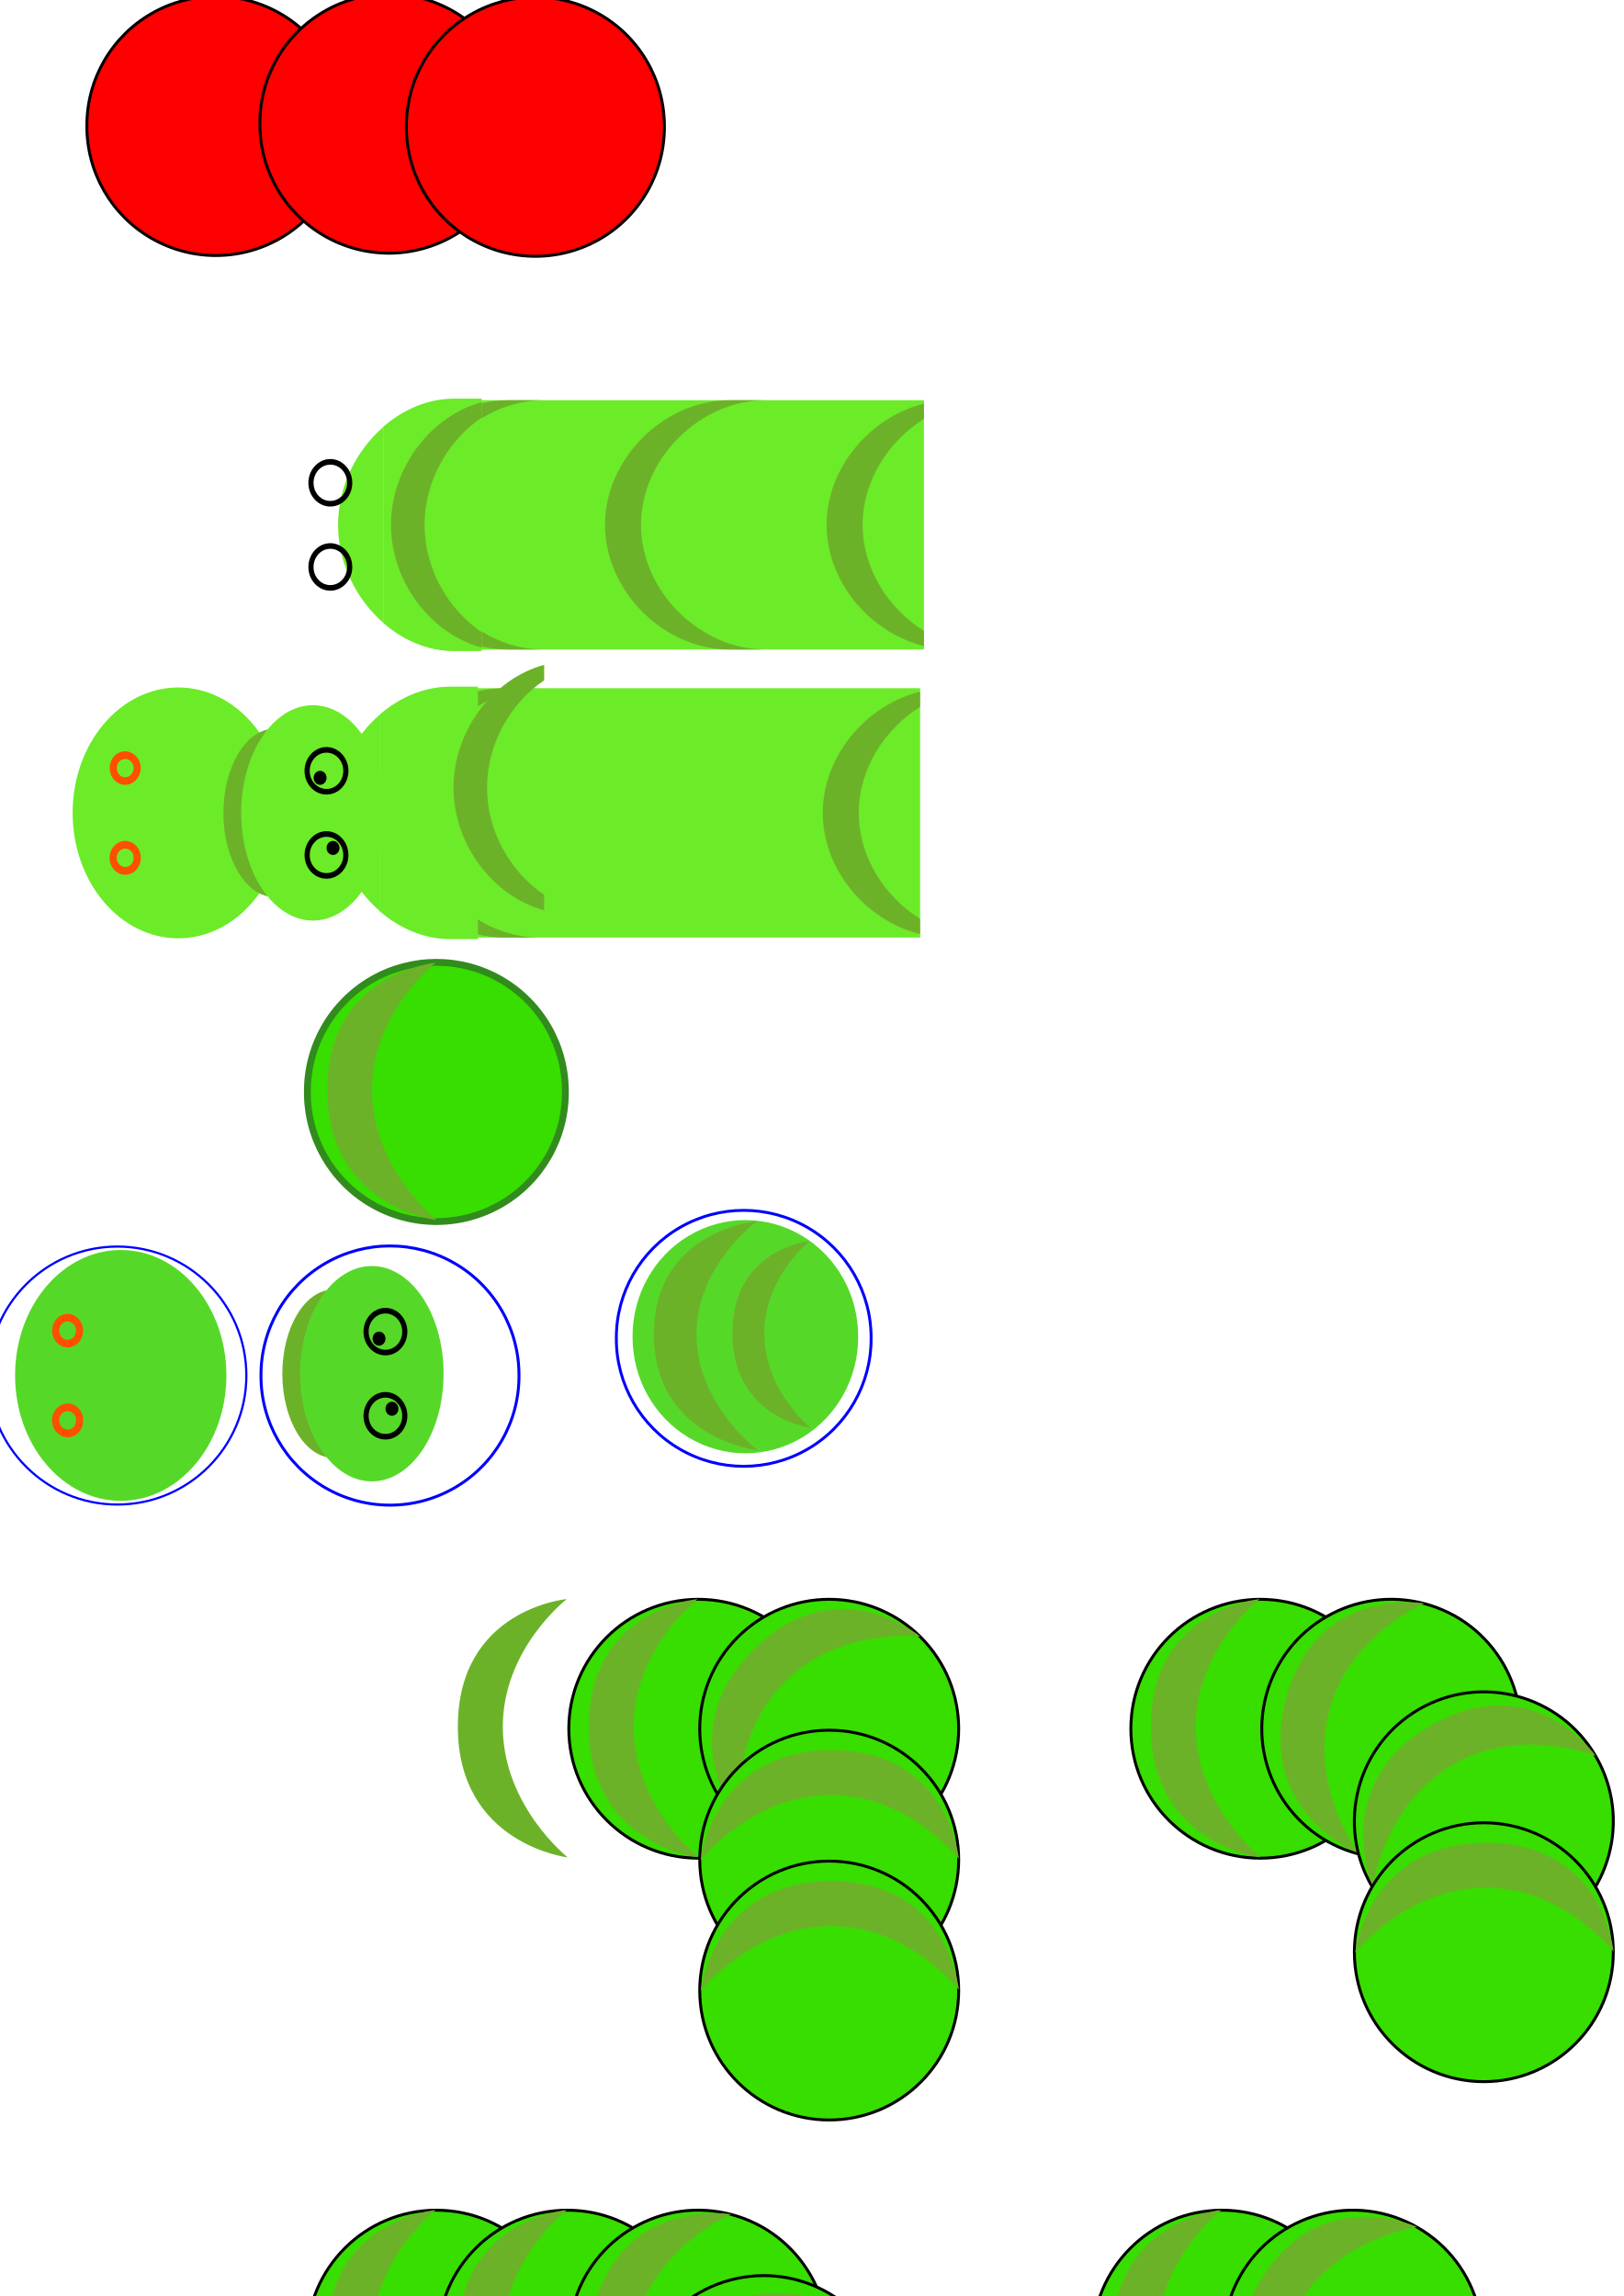
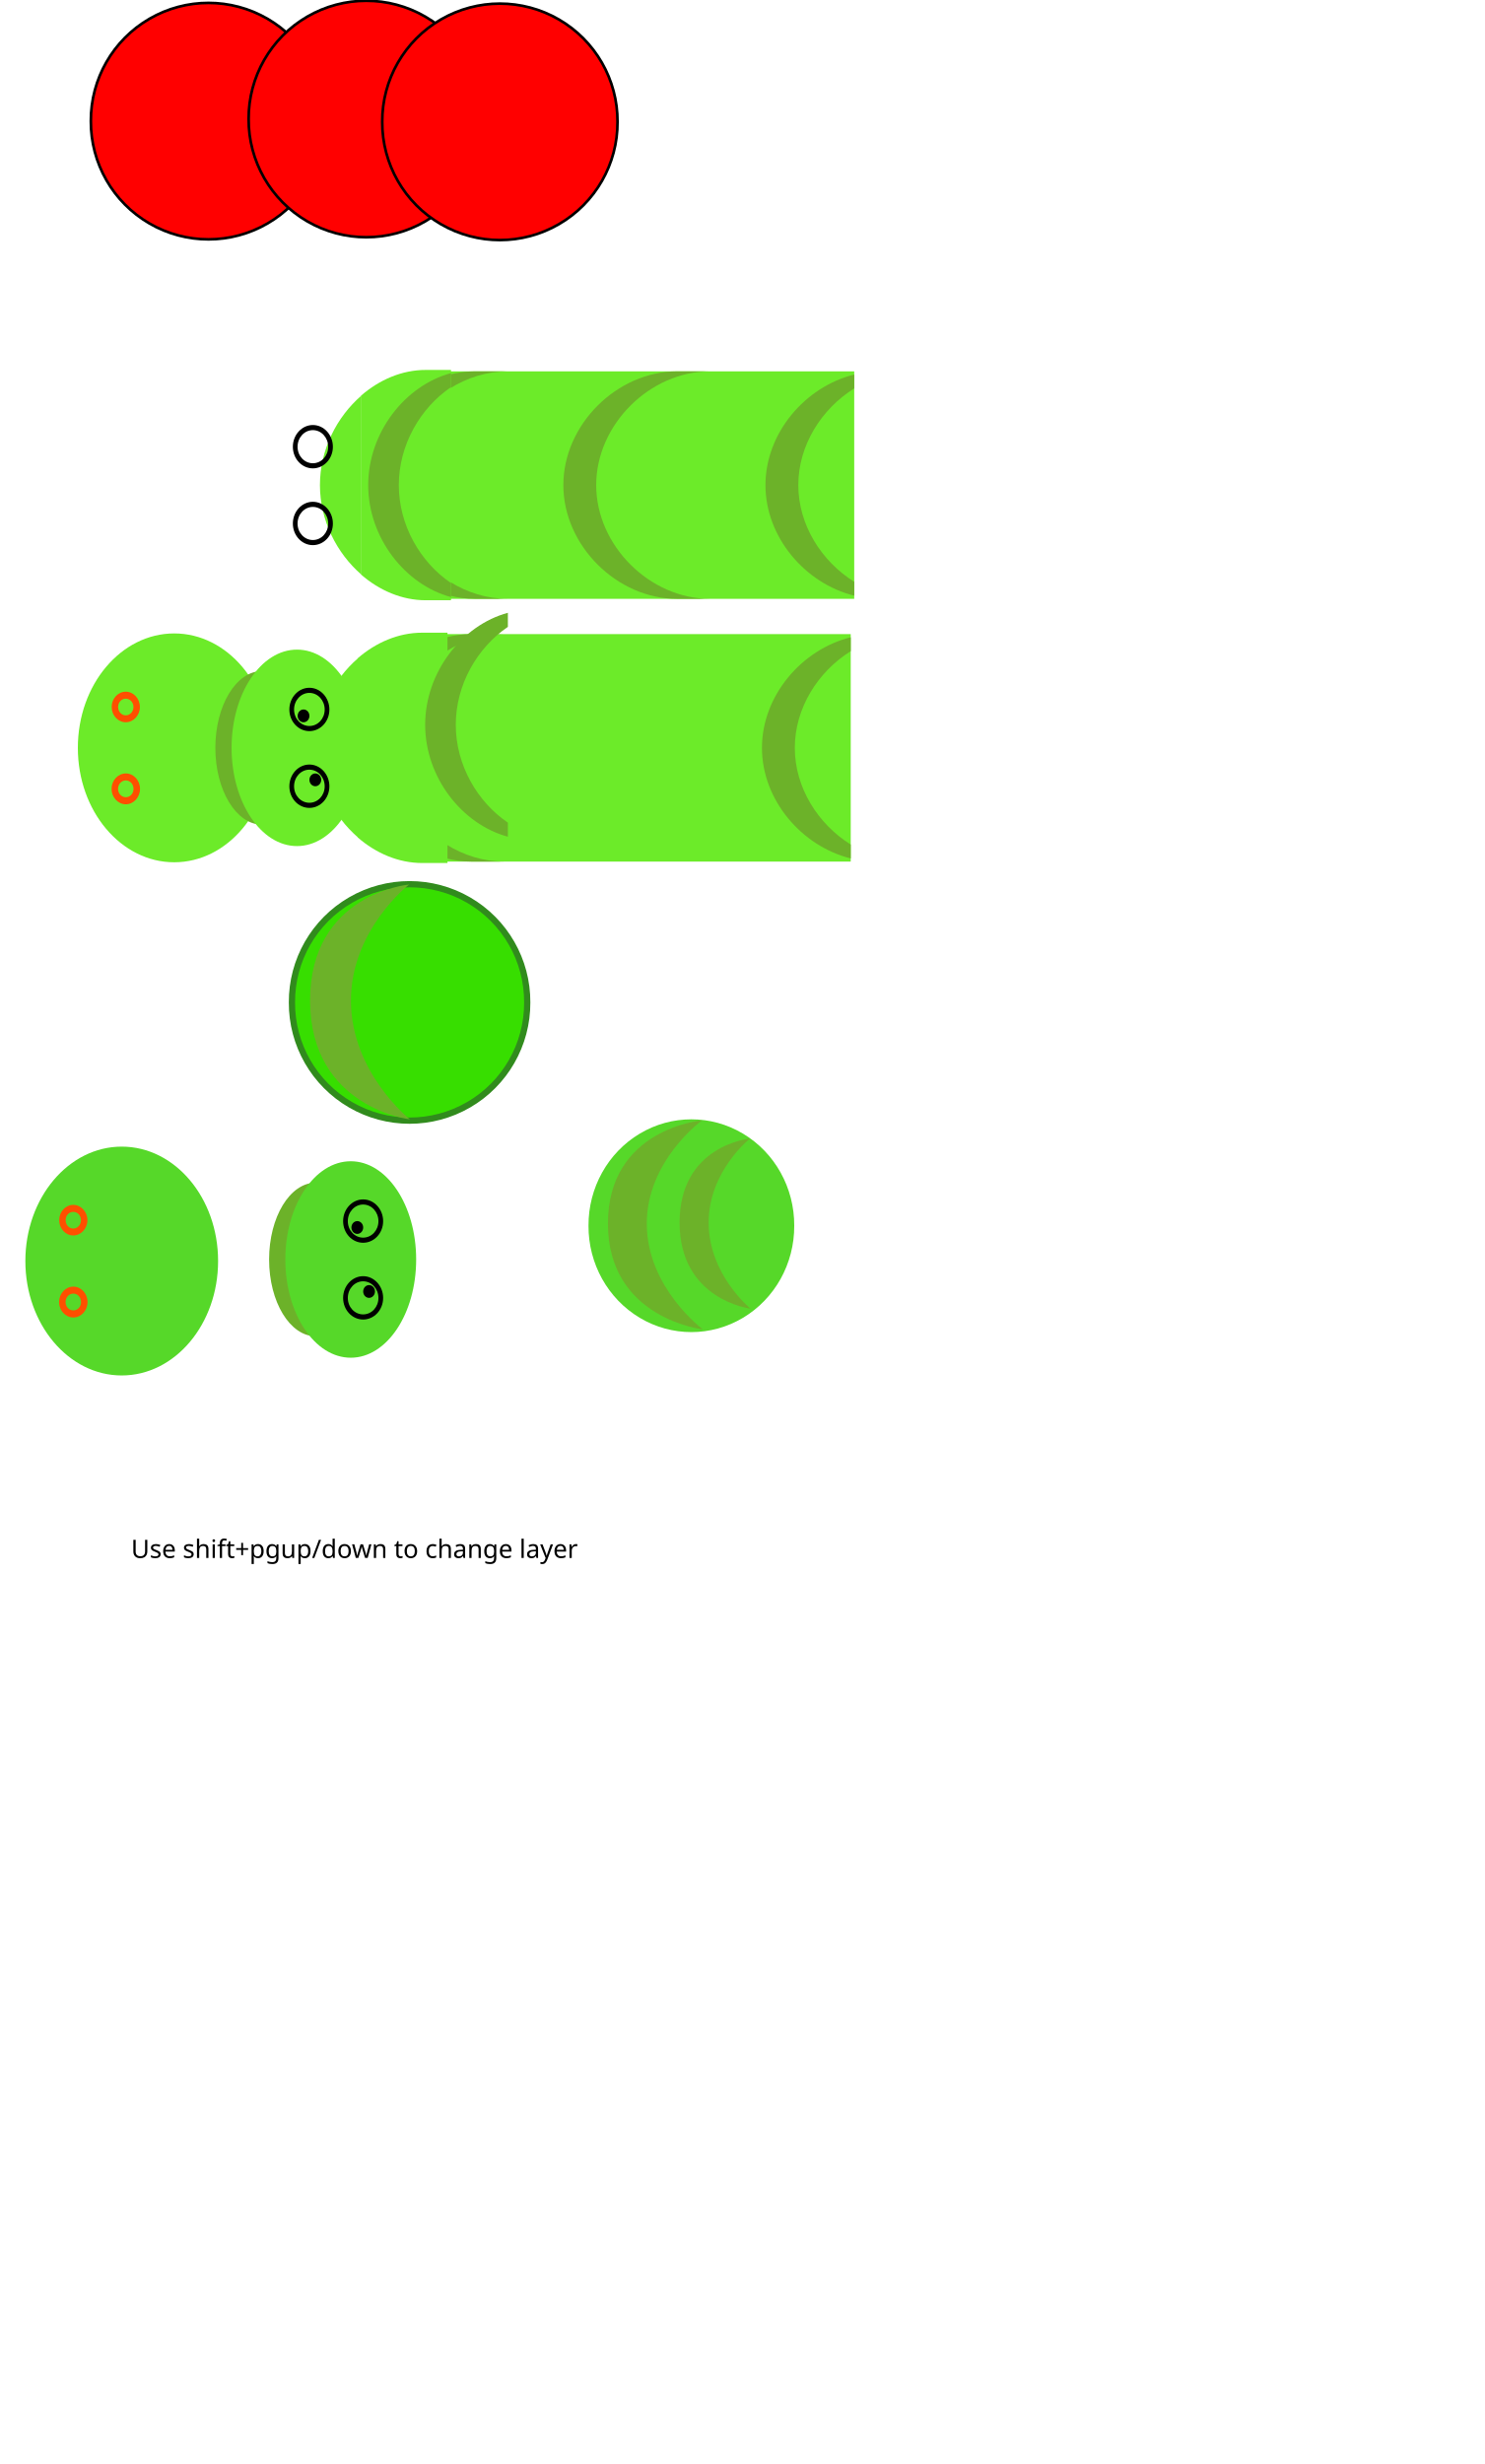
- <svg xmlns="http://www.w3.org/2000/svg" version="1.1" id="svg2" height="1052.362" width="744.094">
+ <svg xmlns="http://www.w3.org/2000/svg" version="1.1" id="svg2" height="1237.926" width="745.848">
  <defs id="defs4" />
-   <g id="layer1">
-     <path style="fill:none;stroke:#0000ff;stroke-width:1;stroke-linecap:butt;stroke-linejoin:miter;stroke-miterlimit:4;stroke-opacity:1;stroke-dasharray:none" id="body" d="m 154.286,122.362 a 44.286,44.286 0 1 1 -88.571,0 44.286,44.286 0 1 1 88.571,0 z" transform="matrix(1.318182,0,0,1.318182,195.8281,452.1236)" />
-     <g id="body-5-2-5" transform="matrix(1.003584,0,0,1.003583,-98.72298,435.6955)">
-       <path transform="matrix(1.334928,0,0,1.334928,150.8142,471.0487)" d="m 154.286,122.362 c 0,24.458 -19.827,44.286 -44.286,44.286 -24.458,0 -44.286,-19.827 -44.286,-44.286 0,-24.458 19.827,-44.286 44.286,-44.286 24.458,0 44.286,19.827 44.286,44.286 z" id="path2985-9-8-2-1-4-3-84-7-8-7" style="fill:#37de00;fill-opacity:1;stroke:#000000;stroke-width:1;stroke-linecap:butt;stroke-linejoin:miter;stroke-miterlimit:4;stroke-opacity:1;stroke-dasharray:none" />
-       <path id="path2824-5-4-5-17-4-7-9-2-7-5-7" d="m 297.83,693.151 c 0,0 -50.175,-5.92 -50.175,-59.715 0,-53.796 49.737,-58.267 49.737,-58.267 0,0 -29.476,22.865 -29.2,58.772 0.276,35.908 29.638,59.21 29.638,59.21 z" style="color:#000000;fill:#6cb229;fill-opacity:1;fill-rule:evenodd;stroke:none;stroke-width:3.75;marker:none;visibility:visible;display:inline;overflow:visible;enable-background:accumulate" />
-     </g>
+   <g id="layer1" transform="translate(5.838332,3.137813)" style="display:inline">
    <path style="color:#000000;fill:#6ceb29;fill-opacity:1;fill-rule:evenodd;stroke:none;stroke-width:3.75;marker:none;visibility:visible;display:inline;overflow:visible;enable-background:accumulate" d="m 220.238,183.434 0,114.286 203.175,0 0,-114.286 -203.175,0 z" id="path2824-5-4-3" />
    <path style="color:#000000;fill:#6cb229;fill-opacity:1;fill-rule:evenodd;stroke:none;stroke-width:3.75;marker:none;visibility:visible;display:inline;overflow:visible;enable-background:accumulate" d="m 423.413,185.021 c -24.667,6.107 -44.603,29.421 -44.603,55.556 0,26.135 19.936,49.448 44.603,55.556 l 0,-6.984 c -16.464,-10.273 -28.095,-28.618 -28.095,-48.571 0,-19.954 11.631,-38.299 28.095,-48.571 l 0,-6.984 z" id="path2824-5-4-5-2-1-2" />
    <path style="color:#000000;fill:#6cb229;fill-opacity:1;fill-rule:evenodd;stroke:none;stroke-width:3.75;marker:none;visibility:visible;display:inline;overflow:visible;enable-background:accumulate" d="m 334.393,297.719 c -30.108,0 -57.143,-26.68 -57.143,-57.143 0,-30.463 27.034,-57.143 57.143,-57.143 l 16.508,0 c -30.108,0 -57.143,26.68 -57.143,57.143 0,30.463 27.034,57.143 57.143,57.143 l -16.508,0 z" id="path2824-5-4-5-17-4-7" />
    <path style="color:#000000;fill:#6cb229;fill-opacity:1;fill-rule:evenodd;stroke:none;stroke-width:3.75;marker:none;visibility:visible;display:inline;overflow:visible;enable-background:accumulate" d="m 232.778,183.434 c -4.277,0 -8.455,0.576 -12.54,1.587 l 0,6.984 c 8.671,-5.41 18.661,-8.571 29.048,-8.571 l -16.508,0 z m -12.54,105.714 0,6.984 c 4.085,1.011 8.262,1.587 12.54,1.587 l 16.508,0 c -10.387,0 -20.376,-3.161 -29.048,-8.571 z" id="path2824-5-4-5-1-2-3" />
    <path style="color:#000000;fill:#6ceb29;fill-opacity:1;fill-rule:evenodd;stroke:none;stroke-width:3.75;marker:none;visibility:visible;display:inline;overflow:visible;enable-background:accumulate" d="m 175.787,195.576 c -12.45,10.794 -20.854,27.233 -20.854,45 0,17.767 8.404,34.206 20.854,45 l 0,-90 z" id="path2824-5-4-8-6" />
    <path style="font-size:medium;font-style:normal;font-variant:normal;font-weight:normal;font-stretch:normal;text-indent:0;text-align:start;text-decoration:none;line-height:normal;letter-spacing:normal;word-spacing:normal;text-transform:none;direction:ltr;block-progression:tb;writing-mode:lr-tb;text-anchor:start;color:#000000;fill:#000000;fill-opacity:1;fill-rule:nonzero;stroke:none;stroke-width:1;marker:none;visibility:visible;display:inline;overflow:visible;enable-background:accumulate;font-family:Andale Mono;-inkscape-font-specification:Andale Mono" d="m 151.383,210.395 c -5.534,0 -10.057,4.916 -10.057,10.929 0,6.013 4.524,10.848 10.057,10.848 5.534,0 10.057,-4.835 10.057,-10.848 0,-6.013 -4.524,-10.929 -10.057,-10.929 z m 0,2.571 c 4.255,0 7.691,3.734 7.691,8.357 0,4.623 -3.436,8.277 -7.691,8.277 -4.255,0 -7.691,-3.654 -7.691,-8.277 0,-4.623 3.436,-8.357 7.691,-8.357 z" id="path3689-7-1-22-0" />
    <path style="font-size:medium;font-style:normal;font-variant:normal;font-weight:normal;font-stretch:normal;text-indent:0;text-align:start;text-decoration:none;line-height:normal;letter-spacing:normal;word-spacing:normal;text-transform:none;direction:ltr;block-progression:tb;writing-mode:lr-tb;text-anchor:start;color:#000000;fill:#000000;fill-opacity:1;fill-rule:nonzero;stroke:none;stroke-width:1;marker:none;visibility:visible;display:inline;overflow:visible;enable-background:accumulate;font-family:Andale Mono;-inkscape-font-specification:Andale Mono" d="m 151.383,248.967 c -5.534,0 -10.057,4.916 -10.057,10.929 0,6.013 4.524,10.848 10.057,10.848 5.534,0 10.057,-4.835 10.057,-10.848 0,-6.013 -4.524,-10.929 -10.057,-10.929 z m 0,2.571 c 4.255,0 7.691,3.734 7.691,8.357 0,4.623 -3.436,8.277 -7.691,8.277 -4.255,0 -7.691,-3.654 -7.691,-8.277 0,-4.623 3.436,-8.357 7.691,-8.357 z" id="path3689-7-1-5-3-9" />
    <path style="color:#000000;fill:#6ceb29;fill-opacity:1;fill-rule:evenodd;stroke:none;stroke-width:3.75;marker:none;visibility:visible;display:inline;overflow:visible;enable-background:accumulate" d="m 208.056,182.719 c -11.894,0 -23.228,4.913 -32.391,12.857 l 0,90 c 9.163,7.944 20.497,12.857 32.391,12.857 l 12.72,0 0,-115.714 -12.72,0 z" id="path2824-5-4-2-0" />
    <path style="color:#000000;fill:#6cb229;fill-opacity:1;fill-rule:evenodd;stroke:none;stroke-width:3.75;marker:none;visibility:visible;display:inline;overflow:visible;enable-background:accumulate" d="m 220.749,184.326 c -22.984,6.184 -41.561,29.788 -41.561,56.25 0,26.462 18.576,50.066 41.561,56.25 l 0,-7.071 c -15.341,-10.401 -26.179,-28.976 -26.179,-49.179 0,-20.203 10.837,-38.777 26.179,-49.179 l 0,-7.071 z" id="path2824-5-4-5-1-2-21-5" />
    <path style="fill:#ff0000;stroke:#000000;stroke-width:1px;stroke-linecap:butt;stroke-linejoin:miter;stroke-opacity:1" id="path2985-9-6" d="m 154.286,122.362 a 44.286,44.286 0 1 1 -88.571,0 44.286,44.286 0 1 1 88.571,0 z" transform="matrix(1.334928,0,0,1.334928,-47.91353,-105.6254)" />
    <path style="fill:#ff0000;stroke:#000000;stroke-width:1px;stroke-linecap:butt;stroke-linejoin:miter;stroke-opacity:1" id="path2985-9-8-1" d="m 154.286,122.362 a 44.286,44.286 0 1 1 -88.571,0 44.286,44.286 0 1 1 88.571,0 z" transform="matrix(1.334928,0,0,1.334928,31.37219,-106.6968)" />
    <path style="fill:#ff0000;stroke:#000000;stroke-width:1px;stroke-linecap:butt;stroke-linejoin:miter;stroke-opacity:1" id="path2985-9-8-0-8" d="m 154.286,122.362 a 44.286,44.286 0 1 1 -88.571,0 44.286,44.286 0 1 1 88.571,0 z" transform="matrix(1.334928,0,0,1.334928,98.51505,-105.2683)" />
    <path style="color:#000000;fill:#6ceb29;fill-opacity:1;fill-rule:evenodd;stroke:none;stroke-width:3.75;marker:none;visibility:visible;display:inline;overflow:visible;enable-background:accumulate" d="m 218.48,315.443 0,114.286 203.175,0 0,-114.286 -203.175,0 z" id="path2824-5-4-3-0" />
    <path style="color:#000000;fill:#6cb229;fill-opacity:1;fill-rule:evenodd;stroke:none;stroke-width:3.75;marker:none;visibility:visible;display:inline;overflow:visible;enable-background:accumulate" d="m 421.654,317.031 c -24.667,6.107 -44.603,29.421 -44.603,55.556 0,26.135 19.936,49.448 44.603,55.556 l 0,-6.984 c -16.464,-10.273 -28.095,-28.618 -28.095,-48.571 0,-19.954 11.631,-38.299 28.095,-48.571 l 0,-6.984 z" id="path2824-5-4-5-2-1-2-6" />
    <path style="color:#000000;fill:#6cb229;fill-opacity:1;fill-rule:evenodd;stroke:none;stroke-width:3.75;marker:none;visibility:visible;display:inline;overflow:visible;enable-background:accumulate" d="m 231.02,315.443 c -4.277,0 -8.455,0.576 -12.54,1.587 l 0,6.984 c 8.671,-5.41 18.661,-8.571 29.048,-8.571 l -16.508,0 z m -12.54,105.714 0,6.984 c 4.085,1.011 8.262,1.587 12.54,1.587 l 16.508,0 c -10.387,0 -20.376,-3.161 -29.048,-8.571 z" id="path2824-5-4-5-1-2-3-6" />
    <path id="path2824-3-7-4" d="m 130.128,372.586 c 0,31.748 -21.679,57.484 -48.422,57.484 -26.743,0 -48.422,-25.737 -48.422,-57.484 0,-31.748 21.679,-57.484 48.422,-57.484 26.743,0 48.422,25.736 48.422,57.484 z" style="color:#000000;fill:#6ceb29;fill-opacity:1;fill-rule:evenodd;stroke:none;stroke-width:3.75;marker:none;visibility:visible;display:inline;overflow:visible;enable-background:accumulate" />
    <path style="color:#000000;fill:#6ceb29;fill-opacity:1;fill-rule:evenodd;stroke:none;stroke-width:3.75;marker:none;visibility:visible;display:inline;overflow:visible;enable-background:accumulate" d="m 174.029,327.586 c -12.45,10.794 -20.854,27.233 -20.854,45 0,17.767 8.404,34.206 20.854,45 l 0,-90 z" id="path2824-5-4-8-6-1" />
    <path style="font-size:medium;font-style:normal;font-variant:normal;font-weight:normal;font-stretch:normal;text-indent:0;text-align:start;text-decoration:none;line-height:normal;letter-spacing:normal;word-spacing:normal;text-transform:none;direction:ltr;block-progression:tb;writing-mode:lr-tb;text-anchor:start;color:#000000;fill:#ff4f00;fill-opacity:1;stroke:none;stroke-width:2.2;marker:none;visibility:visible;display:inline;overflow:visible;enable-background:accumulate;font-family:Andale Mono;-inkscape-font-specification:Andale Mono" d="m 57.348,359.729 c 3.886,0 7.115,-3.459 7.115,-7.681 0,-4.222 -3.229,-7.681 -7.115,-7.681 -3.886,0 -7.069,3.459 -7.069,7.681 0,4.222 3.183,7.681 7.069,7.681 z m 0,-3.469 c -2.151,0 -3.831,-1.875 -3.831,-4.212 0,-2.337 1.68,-4.163 3.831,-4.163 2.151,0 3.877,1.826 3.877,4.163 0,2.337 -1.726,4.212 -3.877,4.212 z" id="path3689-6-4-2" />
    <path style="font-size:medium;font-style:normal;font-variant:normal;font-weight:normal;font-stretch:normal;text-indent:0;text-align:start;text-decoration:none;line-height:normal;letter-spacing:normal;word-spacing:normal;text-transform:none;direction:ltr;block-progression:tb;writing-mode:lr-tb;text-anchor:start;color:#000000;fill:#ff4f00;fill-opacity:1;stroke:none;stroke-width:2.2;marker:none;visibility:visible;display:inline;overflow:visible;enable-background:accumulate;font-family:Andale Mono;-inkscape-font-specification:Andale Mono" d="m 57.394,385.443 c -3.919,0 -7.176,3.489 -7.176,7.747 0,4.259 3.256,7.747 7.176,7.747 3.919,0 7.13,-3.489 7.13,-7.747 0,-4.259 -3.21,-7.747 -7.13,-7.747 z m 0,3.499 c 2.169,0 3.864,1.892 3.864,4.248 0,2.357 -1.695,4.199 -3.864,4.199 -2.169,0 -3.91,-1.842 -3.91,-4.199 0,-2.357 1.741,-4.248 3.91,-4.248 z" id="path3689-7-0-3-9" />
    <path id="path2824-5-6-8-0-5" d="m 149.181,372.586 c 0,21.302 -10.478,38.571 -23.403,38.571 -12.925,0 -23.403,-17.269 -23.403,-38.571 0,-21.302 10.478,-38.571 23.403,-38.571 12.925,0 23.403,17.269 23.403,38.571 z" style="color:#000000;fill:#6cb229;fill-opacity:1;fill-rule:evenodd;stroke:none;stroke-width:3.75;marker:none;visibility:visible;display:inline;overflow:visible;enable-background:accumulate" />
    <path id="path2824-5-9-3-8" d="m 176.274,372.586 c 0,27.257 -14.716,49.353 -32.869,49.353 -18.153,0 -32.869,-22.096 -32.869,-49.353 0,-27.257 14.716,-49.353 32.869,-49.353 18.153,0 32.869,22.096 32.869,49.353 z" style="color:#000000;fill:#6ceb29;fill-opacity:1;fill-rule:evenodd;stroke:none;stroke-width:3.75;marker:none;visibility:visible;display:inline;overflow:visible;enable-background:accumulate" />
    <path style="font-size:medium;font-style:normal;font-variant:normal;font-weight:normal;font-stretch:normal;text-indent:0;text-align:start;text-decoration:none;line-height:normal;letter-spacing:normal;word-spacing:normal;text-transform:none;direction:ltr;block-progression:tb;writing-mode:lr-tb;text-anchor:start;color:#000000;fill:#000000;fill-opacity:1;fill-rule:nonzero;stroke:none;stroke-width:1;marker:none;visibility:visible;display:inline;overflow:visible;enable-background:accumulate;font-family:Andale Mono;-inkscape-font-specification:Andale Mono" d="m 149.625,342.405 c -5.534,0 -10.057,4.916 -10.057,10.929 0,6.013 4.524,10.848 10.057,10.848 5.534,0 10.057,-4.835 10.057,-10.848 0,-6.013 -4.524,-10.929 -10.057,-10.929 z m 0,2.571 c 4.255,0 7.691,3.734 7.691,8.357 0,4.623 -3.436,8.277 -7.691,8.277 -4.255,0 -7.691,-3.654 -7.691,-8.277 0,-4.623 3.436,-8.357 7.691,-8.357 z" id="path3689-7-1-22-0-2" />
    <path style="font-size:medium;font-style:normal;font-variant:normal;font-weight:normal;font-stretch:normal;text-indent:0;text-align:start;text-decoration:none;line-height:normal;letter-spacing:normal;word-spacing:normal;text-transform:none;direction:ltr;block-progression:tb;writing-mode:lr-tb;text-anchor:start;color:#000000;fill:#000000;fill-opacity:1;fill-rule:nonzero;stroke:none;stroke-width:1;marker:none;visibility:visible;display:inline;overflow:visible;enable-background:accumulate;font-family:Andale Mono;-inkscape-font-specification:Andale Mono" d="m 149.625,380.976 c -5.534,0 -10.057,4.916 -10.057,10.929 0,6.013 4.524,10.848 10.057,10.848 5.534,0 10.057,-4.835 10.057,-10.848 0,-6.013 -4.524,-10.929 -10.057,-10.929 z m 0,2.571 c 4.255,0 7.691,3.734 7.691,8.357 0,4.623 -3.436,8.277 -7.691,8.277 -4.255,0 -7.691,-3.654 -7.691,-8.277 0,-4.623 3.436,-8.357 7.691,-8.357 z" id="path3689-7-1-5-3-9-4" />
    <path id="path3689-7-1-2-1-2-3" d="m 149.651,356.515 c 0,1.775 -1.324,3.214 -2.958,3.214 -1.634,0 -2.958,-1.439 -2.958,-3.214 0,-1.775 1.324,-3.214 2.958,-3.214 1.634,0 2.958,1.439 2.958,3.214 z" style="color:#000000;fill:#000000;fill-opacity:1;stroke:none;stroke-width:1;marker:none;visibility:visible;display:inline;overflow:visible;enable-background:accumulate" />
    <path id="path3689-7-1-2-3-8-5-2" d="m 155.567,388.658 c 0,1.775 -1.324,3.214 -2.958,3.214 -1.634,0 -2.958,-1.439 -2.958,-3.214 0,-1.775 1.324,-3.214 2.958,-3.214 1.634,0 2.958,1.439 2.958,3.214 z" style="color:#000000;fill:#000000;fill-opacity:1;stroke:none;stroke-width:1;marker:none;visibility:visible;display:inline;overflow:visible;enable-background:accumulate" />
    <path style="color:#000000;fill:#6ceb29;fill-opacity:1;fill-rule:evenodd;stroke:none;stroke-width:3.75;marker:none;visibility:visible;display:inline;overflow:visible;enable-background:accumulate" d="m 206.298,314.729 c -11.894,0 -23.228,4.913 -32.391,12.857 l 0,90 c 9.163,7.944 20.497,12.857 32.391,12.857 l 12.72,0 0,-115.714 -12.72,0 z" id="path2824-5-4-2-0-8" />
    <path style="color:#000000;fill:#6cb229;fill-opacity:1;fill-rule:evenodd;stroke:none;stroke-width:3.75;marker:none;visibility:visible;display:inline;overflow:visible;enable-background:accumulate" d="m 249.375,304.735 c -22.984,6.184 -41.561,29.788 -41.561,56.25 0,26.462 18.576,50.066 41.561,56.25 l 0,-7.071 c -15.341,-10.401 -26.179,-28.976 -26.179,-49.179 0,-20.203 10.837,-38.777 26.179,-49.179 l 0,-7.071 z" id="path2824-5-4-5-1-2-21-5-7" />
    <path id="path2824-3-7" d="m 103.754,630.416 c 0,31.748 -21.679,57.484 -48.422,57.484 -26.743,0 -48.422,-25.737 -48.422,-57.484 0,-31.748 21.679,-57.484 48.422,-57.484 26.743,0 48.422,25.736 48.422,57.484 z" style="color:#000000;fill:#56d829;fill-opacity:1;fill-rule:evenodd;stroke:none;stroke-width:3.75;marker:none;visibility:visible;display:inline;overflow:visible;enable-background:accumulate" />
    <path style="font-size:medium;font-style:normal;font-variant:normal;font-weight:normal;font-stretch:normal;text-indent:0;text-align:start;text-decoration:none;line-height:normal;letter-spacing:normal;word-spacing:normal;text-transform:none;direction:ltr;block-progression:tb;writing-mode:lr-tb;text-anchor:start;color:#000000;fill:#ff4f00;fill-opacity:1;stroke:none;stroke-width:2.2;marker:none;visibility:visible;display:inline;overflow:visible;enable-background:accumulate;font-family:Andale Mono;-inkscape-font-specification:Andale Mono" d="m 30.973,617.559 c 3.886,0 7.115,-3.459 7.115,-7.681 0,-4.222 -3.229,-7.681 -7.115,-7.681 -3.886,0 -7.069,3.459 -7.069,7.681 0,4.222 3.183,7.681 7.069,7.681 z m 0,-3.469 c -2.151,0 -3.831,-1.875 -3.831,-4.212 0,-2.337 1.68,-4.163 3.831,-4.163 2.151,0 3.877,1.826 3.877,4.163 0,2.337 -1.726,4.212 -3.877,4.212 z" id="path3689-6-4" />
    <path style="font-size:medium;font-style:normal;font-variant:normal;font-weight:normal;font-stretch:normal;text-indent:0;text-align:start;text-decoration:none;line-height:normal;letter-spacing:normal;word-spacing:normal;text-transform:none;direction:ltr;block-progression:tb;writing-mode:lr-tb;text-anchor:start;color:#000000;fill:#ff4f00;fill-opacity:1;stroke:none;stroke-width:2.2;marker:none;visibility:visible;display:inline;overflow:visible;enable-background:accumulate;font-family:Andale Mono;-inkscape-font-specification:Andale Mono" d="m 31.019,643.273 c -3.919,0 -7.176,3.489 -7.176,7.747 0,4.259 3.256,7.747 7.176,7.747 3.919,0 7.13,-3.489 7.13,-7.747 0,-4.259 -3.21,-7.747 -7.13,-7.747 z m 0,3.499 c 2.169,0 3.864,1.892 3.864,4.248 0,2.357 -1.695,4.199 -3.864,4.199 -2.169,0 -3.91,-1.842 -3.91,-4.199 0,-2.357 1.741,-4.248 3.91,-4.248 z" id="path3689-7-0-3" />
-     <path style="fill:none;stroke:#0000ff;stroke-width:1px;stroke-linecap:butt;stroke-linejoin:miter;stroke-opacity:1" d="m 112.898,630.476 c 0,32.65 -26.468,59.118 -59.118,59.118 -32.65,0 -59.118,-26.468 -59.118,-59.118 0,-32.65 26.468,-59.118 59.118,-59.118 32.65,0 59.118,26.468 59.118,59.118 z" id="nose" />
-     <path style="fill:#37de00;stroke:#318b1d;stroke-width:2.348;stroke-linecap:butt;stroke-linejoin:miter;stroke-opacity:1;fill-opacity:1;stroke-miterlimit:4;stroke-dasharray:none" id="path2985-9-8-2-1-4-3" d="m 154.286,122.362 a 44.286,44.286 0 1 1 -88.571,0 44.286,44.286 0 1 1 88.571,0 z" transform="matrix(1.334928,0,0,1.334928,53.13654,337.1427)" />
+     <path style="fill:#37de00;fill-opacity:1;stroke:#318b1d;stroke-width:2.348;stroke-linecap:butt;stroke-linejoin:miter;stroke-miterlimit:4;stroke-opacity:1;stroke-dasharray:none" id="path2985-9-8-2-1-4-3" d="m 154.286,122.362 a 44.286,44.286 0 1 1 -88.571,0 44.286,44.286 0 1 1 88.571,0 z" transform="matrix(1.334928,0,0,1.334928,53.13654,337.1427)" />
    <path id="path2824-5-6-8-0-5-3" d="m 176.191,629.633 c 0,21.302 -10.478,38.571 -23.403,38.571 -12.925,0 -23.403,-17.269 -23.403,-38.571 0,-21.302 10.478,-38.571 23.403,-38.571 12.925,0 23.403,17.269 23.403,38.571 z" style="color:#000000;fill:#6cb229;fill-opacity:1;fill-rule:evenodd;stroke:none;stroke-width:3.75;marker:none;visibility:visible;display:inline;overflow:visible;enable-background:accumulate" />
    <path id="path2824-5-9-3-8-6" d="m 203.284,629.633 c 0,27.257 -14.716,49.353 -32.869,49.353 -18.153,0 -32.869,-22.096 -32.869,-49.353 0,-27.257 14.716,-49.353 32.869,-49.353 18.153,0 32.869,22.096 32.869,49.353 z" style="color:#000000;fill:#56d829;fill-opacity:1;fill-rule:evenodd;stroke:none;stroke-width:3.75;marker:none;visibility:visible;display:inline;overflow:visible;enable-background:accumulate" />
    <path style="font-size:medium;font-style:normal;font-variant:normal;font-weight:normal;font-stretch:normal;text-indent:0;text-align:start;text-decoration:none;line-height:normal;letter-spacing:normal;word-spacing:normal;text-transform:none;direction:ltr;block-progression:tb;writing-mode:lr-tb;text-anchor:start;color:#000000;fill:#000000;fill-opacity:1;fill-rule:nonzero;stroke:none;stroke-width:1;marker:none;visibility:visible;display:inline;overflow:visible;enable-background:accumulate;font-family:Andale Mono;-inkscape-font-specification:Andale Mono" d="m 176.635,599.452 c -5.534,0 -10.057,4.916 -10.057,10.929 0,6.013 4.524,10.848 10.057,10.848 5.534,0 10.057,-4.835 10.057,-10.848 0,-6.013 -4.524,-10.929 -10.057,-10.929 z m 0,2.571 c 4.255,0 7.691,3.734 7.691,8.357 0,4.623 -3.436,8.277 -7.691,8.277 -4.255,0 -7.691,-3.654 -7.691,-8.277 0,-4.623 3.436,-8.357 7.691,-8.357 z" id="path3689-7-1-22-0-2-9" />
    <path style="font-size:medium;font-style:normal;font-variant:normal;font-weight:normal;font-stretch:normal;text-indent:0;text-align:start;text-decoration:none;line-height:normal;letter-spacing:normal;word-spacing:normal;text-transform:none;direction:ltr;block-progression:tb;writing-mode:lr-tb;text-anchor:start;color:#000000;fill:#000000;fill-opacity:1;fill-rule:nonzero;stroke:none;stroke-width:1;marker:none;visibility:visible;display:inline;overflow:visible;enable-background:accumulate;font-family:Andale Mono;-inkscape-font-specification:Andale Mono" d="m 176.635,638.023 c -5.534,0 -10.057,4.916 -10.057,10.929 0,6.013 4.524,10.848 10.057,10.848 5.534,0 10.057,-4.835 10.057,-10.848 0,-6.013 -4.524,-10.929 -10.057,-10.929 z m 0,2.571 c 4.255,0 7.691,3.734 7.691,8.357 0,4.623 -3.436,8.277 -7.691,8.277 -4.255,0 -7.691,-3.654 -7.691,-8.277 0,-4.623 3.436,-8.357 7.691,-8.357 z" id="path3689-7-1-5-3-9-4-4" />
    <path id="path3689-7-1-2-1-2-3-6" d="m 176.662,613.562 c 0,1.775 -1.324,3.214 -2.958,3.214 -1.634,0 -2.958,-1.439 -2.958,-3.214 0,-1.775 1.324,-3.214 2.958,-3.214 1.634,0 2.958,1.439 2.958,3.214 z" style="color:#000000;fill:#000000;fill-opacity:1;stroke:none;stroke-width:1;marker:none;visibility:visible;display:inline;overflow:visible;enable-background:accumulate" />
    <path id="path3689-7-1-2-3-8-5-2-7" d="m 182.578,645.705 c 0,1.775 -1.324,3.214 -2.958,3.214 -1.634,0 -2.958,-1.439 -2.958,-3.214 0,-1.775 1.324,-3.214 2.958,-3.214 1.634,0 2.958,1.439 2.958,3.214 z" style="color:#000000;fill:#000000;fill-opacity:1;stroke:none;stroke-width:1;marker:none;visibility:visible;display:inline;overflow:visible;enable-background:accumulate" />
-     <path style="fill:none;stroke:#0000ff;stroke-width:1;stroke-linecap:butt;stroke-linejoin:miter;stroke-miterlimit:4;stroke-opacity:1;stroke-dasharray:none" id="head" d="m 154.286,122.362 a 44.286,44.286 0 1 1 -88.571,0 44.286,44.286 0 1 1 88.571,0 z" transform="matrix(1.334928,0,0,1.334928,31.87597,467.1316)" />
    <path style="color:#000000;fill:#6cb229;fill-opacity:1;fill-rule:evenodd;stroke:none;stroke-width:3.75;marker:none;visibility:visible;display:inline;overflow:visible;enable-background:accumulate" d="m 200.152,559.245 c 0,0 -50.175,-5.92 -50.175,-59.715 0,-53.796 49.737,-58.267 49.737,-58.267 0,0 -29.476,22.865 -29.2,58.772 0.276,35.908 29.638,59.21 29.638,59.21 z" id="path2824-5-4-5-17-4-7-9" />
-     <path style="fill:#56d829;fill-opacity:1;stroke:none;stroke-width:1;stroke-linecap:butt;stroke-linejoin:miter;stroke-miterlimit:4;stroke-opacity:1;stroke-dasharray:none" id="afdsfsdf" d="m 154.286,122.362 a 44.286,44.286 0 1 1 -88.571,0 44.286,44.286 0 1 1 88.571,0 z" transform="matrix(1.167277,0,0,1.201147,213.1777,465.6942)" />
+     <path style="fill:#56d829;fill-opacity:1;stroke:none" id="afdsfsdf" d="m 154.286,122.362 a 44.286,44.286 0 1 1 -88.571,0 44.286,44.286 0 1 1 88.571,0 z" transform="matrix(1.167277,0,0,1.201147,213.1777,465.6942)" />
    <path style="color:#000000;fill:#6cb229;fill-opacity:1;fill-rule:evenodd;stroke:none;stroke-width:3.75;marker:none;visibility:visible;display:inline;overflow:visible;enable-background:accumulate" d="m 347.33,664.734 c 0,0 -47.675,-5.267 -47.675,-53.136 0,-47.868 47.259,-51.847 47.259,-51.847 0,0 -28.008,20.345 -27.745,52.297 0.262,31.951 28.161,52.686 28.161,52.686 z" id="path2824-5-4-5-17-4-7-9-2" />
-     <path style="color:#000000;fill:#6cb229;fill-opacity:1;fill-rule:evenodd;stroke:none;stroke-width:3.75;marker:none;visibility:visible;display:inline;overflow:visible;enable-background:accumulate" d="m 260.174,851.331 c 0,0 -50.355,-5.941 -50.355,-59.929 0,-53.988 49.915,-58.476 49.915,-58.476 0,0 -29.582,22.947 -29.305,58.983 0.277,36.036 29.744,59.423 29.744,59.423 z" id="path2824-5-4-5-17-4-7-9-2-7" />
-     <g id="body-5-5" transform="matrix(1.003584,0,0,1.003583,21.27701,155.6955)">
-       <path transform="matrix(1.334928,0,0,1.334928,150.8142,471.0487)" d="m 154.286,122.362 c 0,24.458 -19.827,44.286 -44.286,44.286 -24.458,0 -44.286,-19.827 -44.286,-44.286 0,-24.458 19.827,-44.286 44.286,-44.286 24.458,0 44.286,19.827 44.286,44.286 z" id="path2985-9-8-2-1-4-3-84-7-2" style="fill:#37de00;fill-opacity:1;stroke:#000000;stroke-width:1;stroke-linecap:butt;stroke-linejoin:miter;stroke-miterlimit:4;stroke-opacity:1;stroke-dasharray:none" />
-       <path id="path2824-5-4-5-17-4-7-9-2-7-8" d="m 297.83,693.151 c 0,0 -50.175,-5.92 -50.175,-59.715 0,-53.796 49.737,-58.267 49.737,-58.267 0,0 -29.476,22.865 -29.2,58.772 0.276,35.908 29.638,59.21 29.638,59.21 z" style="color:#000000;fill:#6cb229;fill-opacity:1;fill-rule:evenodd;stroke:none;stroke-width:3.75;marker:none;visibility:visible;display:inline;overflow:visible;enable-background:accumulate" />
-     </g>
-     <g id="body-5-5-6" transform="matrix(0.7096409,0.7096409,-0.7096406,0.7096406,618.9623,130.9418)">
-       <path transform="matrix(1.334928,0,0,1.334928,150.8142,471.0487)" d="m 154.286,122.362 c 0,24.458 -19.827,44.286 -44.286,44.286 -24.458,0 -44.286,-19.827 -44.286,-44.286 0,-24.458 19.827,-44.286 44.286,-44.286 24.458,0 44.286,19.827 44.286,44.286 z" id="path2985-9-8-2-1-4-3-84-7-2-8" style="fill:#37de00;fill-opacity:1;stroke:#000000;stroke-width:1;stroke-linecap:butt;stroke-linejoin:miter;stroke-miterlimit:4;stroke-opacity:1;stroke-dasharray:none" />
-       <path id="path2824-5-4-5-17-4-7-9-2-7-8-6" d="m 297.83,693.151 c 0,0 -50.175,-5.92 -50.175,-59.715 0,-53.796 49.737,-58.267 49.737,-58.267 0,0 -29.476,22.865 -29.2,58.772 0.276,35.908 29.638,59.21 29.638,59.21 z" style="color:#000000;fill:#6cb229;fill-opacity:1;fill-rule:evenodd;stroke:none;stroke-width:3.75;marker:none;visibility:visible;display:inline;overflow:visible;enable-background:accumulate" />
-     </g>
-     <g id="body-5-5-4" transform="matrix(0,1.003584,-1.003583,0,1016.667,553.6392)">
-       <path transform="matrix(1.334928,0,0,1.334928,150.8142,471.0487)" d="m 154.286,122.362 c 0,24.458 -19.827,44.286 -44.286,44.286 -24.458,0 -44.286,-19.827 -44.286,-44.286 0,-24.458 19.827,-44.286 44.286,-44.286 24.458,0 44.286,19.827 44.286,44.286 z" id="path2985-9-8-2-1-4-3-84-7-2-1" style="fill:#37de00;fill-opacity:1;stroke:#000000;stroke-width:1;stroke-linecap:butt;stroke-linejoin:miter;stroke-miterlimit:4;stroke-opacity:1;stroke-dasharray:none" />
-       <path id="path2824-5-4-5-17-4-7-9-2-7-8-8" d="m 297.83,693.151 c 0,0 -50.175,-5.92 -50.175,-59.715 0,-53.796 49.737,-58.267 49.737,-58.267 0,0 -29.476,22.865 -29.2,58.772 0.276,35.908 29.638,59.21 29.638,59.21 z" style="color:#000000;fill:#6cb229;fill-opacity:1;fill-rule:evenodd;stroke:none;stroke-width:3.75;marker:none;visibility:visible;display:inline;overflow:visible;enable-background:accumulate" />
-     </g>
-     <g id="body-5-5-4-2" transform="matrix(0,1.003584,-1.003583,0,1016.667,613.6392)">
-       <path transform="matrix(1.334928,0,0,1.334928,150.8142,471.0487)" d="m 154.286,122.362 c 0,24.458 -19.827,44.286 -44.286,44.286 -24.458,0 -44.286,-19.827 -44.286,-44.286 0,-24.458 19.827,-44.286 44.286,-44.286 24.458,0 44.286,19.827 44.286,44.286 z" id="path2985-9-8-2-1-4-3-84-7-2-1-5" style="fill:#37de00;fill-opacity:1;stroke:#000000;stroke-width:1;stroke-linecap:butt;stroke-linejoin:miter;stroke-miterlimit:4;stroke-opacity:1;stroke-dasharray:none" />
-       <path id="path2824-5-4-5-17-4-7-9-2-7-8-8-2" d="m 297.83,693.151 c 0,0 -50.175,-5.92 -50.175,-59.715 0,-53.796 49.737,-58.267 49.737,-58.267 0,0 -29.476,22.865 -29.2,58.772 0.276,35.908 29.638,59.21 29.638,59.21 z" style="color:#000000;fill:#6cb229;fill-opacity:1;fill-rule:evenodd;stroke:none;stroke-width:3.75;marker:none;visibility:visible;display:inline;overflow:visible;enable-background:accumulate" />
-     </g>
-     <g id="body-5-8" transform="matrix(1.003584,0,0,1.003583,278.847,155.6955)" style="opacity:1">
-       <path transform="matrix(1.334928,0,0,1.334928,150.8142,471.0487)" d="m 154.286,122.362 c 0,24.458 -19.827,44.286 -44.286,44.286 -24.458,0 -44.286,-19.827 -44.286,-44.286 0,-24.458 19.827,-44.286 44.286,-44.286 24.458,0 44.286,19.827 44.286,44.286 z" id="path2985-9-8-2-1-4-3-84-7-0" style="fill:#37de00;fill-opacity:1;stroke:#000000;stroke-width:1;stroke-linecap:butt;stroke-linejoin:miter;stroke-miterlimit:4;stroke-opacity:1;stroke-dasharray:none" />
-       <path id="path2824-5-4-5-17-4-7-9-2-7-7" d="m 297.83,693.151 c 0,0 -50.175,-5.92 -50.175,-59.715 0,-53.796 49.737,-58.267 49.737,-58.267 0,0 -29.476,22.865 -29.2,58.772 0.276,35.908 29.638,59.21 29.638,59.21 z" style="color:#000000;fill:#6cb229;fill-opacity:1;fill-rule:evenodd;stroke:none;stroke-width:3.75;marker:none;visibility:visible;display:inline;overflow:visible;enable-background:accumulate" />
-     </g>
-     <g id="body-5-5-7" transform="matrix(0.9693875,0.2597466,-0.2597465,0.9693871,513.8072,100.0742)">
-       <path transform="matrix(1.334928,0,0,1.334928,150.8142,471.0487)" d="m 154.286,122.362 c 0,24.458 -19.827,44.286 -44.286,44.286 -24.458,0 -44.286,-19.827 -44.286,-44.286 0,-24.458 19.827,-44.286 44.286,-44.286 24.458,0 44.286,19.827 44.286,44.286 z" id="path2985-9-8-2-1-4-3-84-7-2-19" style="fill:#37de00;fill-opacity:1;stroke:#000000;stroke-width:1;stroke-linecap:butt;stroke-linejoin:miter;stroke-miterlimit:4;stroke-opacity:1;stroke-dasharray:none" />
-       <path id="path2824-5-4-5-17-4-7-9-2-7-8-7" d="m 297.83,693.151 c 0,0 -50.175,-5.92 -50.175,-59.715 0,-53.796 49.737,-58.267 49.737,-58.267 0,0 -29.476,22.865 -29.2,58.772 0.276,35.908 29.638,59.21 29.638,59.21 z" style="color:#000000;fill:#6cb229;fill-opacity:1;fill-rule:evenodd;stroke:none;stroke-width:3.75;marker:none;visibility:visible;display:inline;overflow:visible;enable-background:accumulate" />
-     </g>
-     <g id="body-5-5-4-6" transform="matrix(0.5017919,0.8691291,-0.8691287,0.5017917,1082.008,257.7571)">
-       <path transform="matrix(1.334928,0,0,1.334928,150.8142,471.0487)" d="m 154.286,122.362 c 0,24.458 -19.827,44.286 -44.286,44.286 -24.458,0 -44.286,-19.827 -44.286,-44.286 0,-24.458 19.827,-44.286 44.286,-44.286 24.458,0 44.286,19.827 44.286,44.286 z" id="path2985-9-8-2-1-4-3-84-7-2-1-0" style="fill:#37de00;fill-opacity:1;stroke:#000000;stroke-width:1;stroke-linecap:butt;stroke-linejoin:miter;stroke-miterlimit:4;stroke-opacity:1;stroke-dasharray:none" />
-       <path id="path2824-5-4-5-17-4-7-9-2-7-8-8-8" d="m 297.83,693.151 c 0,0 -50.175,-5.92 -50.175,-59.715 0,-53.796 49.737,-58.267 49.737,-58.267 0,0 -29.476,22.865 -29.2,58.772 0.276,35.908 29.638,59.21 29.638,59.21 z" style="color:#000000;fill:#6cb229;fill-opacity:1;fill-rule:evenodd;stroke:none;stroke-width:3.75;marker:none;visibility:visible;display:inline;overflow:visible;enable-background:accumulate" />
-     </g>
-     <g id="body-5-5-4-2-3" transform="matrix(0,1.003584,-1.003583,0,1316.667,596.0692)" style="opacity:1">
-       <path transform="matrix(1.334928,0,0,1.334928,150.8142,471.0487)" d="m 154.286,122.362 c 0,24.458 -19.827,44.286 -44.286,44.286 -24.458,0 -44.286,-19.827 -44.286,-44.286 0,-24.458 19.827,-44.286 44.286,-44.286 24.458,0 44.286,19.827 44.286,44.286 z" id="path2985-9-8-2-1-4-3-84-7-2-1-5-7" style="fill:#37de00;fill-opacity:1;stroke:#000000;stroke-width:1;stroke-linecap:butt;stroke-linejoin:miter;stroke-miterlimit:4;stroke-opacity:1;stroke-dasharray:none" />
-       <path id="path2824-5-4-5-17-4-7-9-2-7-8-8-2-3" d="m 297.83,693.151 c 0,0 -50.175,-5.92 -50.175,-59.715 0,-53.796 49.737,-58.267 49.737,-58.267 0,0 -29.476,22.865 -29.2,58.772 0.276,35.908 29.638,59.21 29.638,59.21 z" style="color:#000000;fill:#6cb229;fill-opacity:1;fill-rule:evenodd;stroke:none;stroke-width:3.75;marker:none;visibility:visible;display:inline;overflow:visible;enable-background:accumulate" />
-     </g>
-     <g id="body-5-2" transform="matrix(1.003584,0,0,1.003583,-38.72299,435.6955)">
-       <path transform="matrix(1.334928,0,0,1.334928,150.8142,471.0487)" d="m 154.286,122.362 c 0,24.458 -19.827,44.286 -44.286,44.286 -24.458,0 -44.286,-19.827 -44.286,-44.286 0,-24.458 19.827,-44.286 44.286,-44.286 24.458,0 44.286,19.827 44.286,44.286 z" id="path2985-9-8-2-1-4-3-84-7-8" style="fill:#37de00;fill-opacity:1;stroke:#000000;stroke-width:1;stroke-linecap:butt;stroke-linejoin:miter;stroke-miterlimit:4;stroke-opacity:1;stroke-dasharray:none" />
-       <path id="path2824-5-4-5-17-4-7-9-2-7-5" d="m 297.83,693.151 c 0,0 -50.175,-5.92 -50.175,-59.715 0,-53.796 49.737,-58.267 49.737,-58.267 0,0 -29.476,22.865 -29.2,58.772 0.276,35.908 29.638,59.21 29.638,59.21 z" style="color:#000000;fill:#6cb229;fill-opacity:1;fill-rule:evenodd;stroke:none;stroke-width:3.75;marker:none;visibility:visible;display:inline;overflow:visible;enable-background:accumulate" />
-     </g>
-     <g id="body-5-5-9" transform="matrix(0.9693875,0.2597466,-0.2597465,0.9693871,196.2372,380.0742)">
-       <path transform="matrix(1.334928,0,0,1.334928,150.8142,471.0487)" d="m 154.286,122.362 c 0,24.458 -19.827,44.286 -44.286,44.286 -24.458,0 -44.286,-19.827 -44.286,-44.286 0,-24.458 19.827,-44.286 44.286,-44.286 24.458,0 44.286,19.827 44.286,44.286 z" id="path2985-9-8-2-1-4-3-84-7-2-15" style="fill:#37de00;fill-opacity:1;stroke:#000000;stroke-width:1;stroke-linecap:butt;stroke-linejoin:miter;stroke-miterlimit:4;stroke-opacity:1;stroke-dasharray:none" />
-       <path id="path2824-5-4-5-17-4-7-9-2-7-8-61" d="m 297.83,693.151 c 0,0 -50.175,-5.92 -50.175,-59.715 0,-53.796 49.737,-58.267 49.737,-58.267 0,0 -29.476,22.865 -29.2,58.772 0.276,35.908 29.638,59.21 29.638,59.21 z" style="color:#000000;fill:#6cb229;fill-opacity:1;fill-rule:evenodd;stroke:none;stroke-width:3.75;marker:none;visibility:visible;display:inline;overflow:visible;enable-background:accumulate" />
-     </g>
-     <g id="body-5-5-4-9" transform="matrix(0.2597466,0.9693875,-0.9693871,0.2597465,887.6576,649.0365)">
-       <path transform="matrix(1.334928,0,0,1.334928,150.8142,471.0487)" d="m 154.286,122.362 c 0,24.458 -19.827,44.286 -44.286,44.286 -24.458,0 -44.286,-19.827 -44.286,-44.286 0,-24.458 19.827,-44.286 44.286,-44.286 24.458,0 44.286,19.827 44.286,44.286 z" id="path2985-9-8-2-1-4-3-84-7-2-1-6" style="fill:#37de00;fill-opacity:1;stroke:#000000;stroke-width:1;stroke-linecap:butt;stroke-linejoin:miter;stroke-miterlimit:4;stroke-opacity:1;stroke-dasharray:none" />
-       <path id="path2824-5-4-5-17-4-7-9-2-7-8-8-0" d="m 297.83,693.151 c 0,0 -50.175,-5.92 -50.175,-59.715 0,-53.796 49.737,-58.267 49.737,-58.267 0,0 -29.476,22.865 -29.2,58.772 0.276,35.908 29.638,59.21 29.638,59.21 z" style="color:#000000;fill:#6cb229;fill-opacity:1;fill-rule:evenodd;stroke:none;stroke-width:3.75;marker:none;visibility:visible;display:inline;overflow:visible;enable-background:accumulate" />
-     </g>
-     <g id="body-5-5-4-2-1" transform="matrix(0,1.003584,-1.003583,0,986.6667,863.6392)">
-       <path transform="matrix(1.334928,0,0,1.334928,150.8142,471.0487)" d="m 154.286,122.362 c 0,24.458 -19.827,44.286 -44.286,44.286 -24.458,0 -44.286,-19.827 -44.286,-44.286 0,-24.458 19.827,-44.286 44.286,-44.286 24.458,0 44.286,19.827 44.286,44.286 z" id="path2985-9-8-2-1-4-3-84-7-2-1-5-4" style="fill:#37de00;fill-opacity:1;stroke:#000000;stroke-width:1;stroke-linecap:butt;stroke-linejoin:miter;stroke-miterlimit:4;stroke-opacity:1;stroke-dasharray:none" />
-       <path id="path2824-5-4-5-17-4-7-9-2-7-8-8-2-0" d="m 297.83,693.151 c 0,0 -50.175,-5.92 -50.175,-59.715 0,-53.796 49.737,-58.267 49.737,-58.267 0,0 -29.476,22.865 -29.2,58.772 0.276,35.908 29.638,59.21 29.638,59.21 z" style="color:#000000;fill:#6cb229;fill-opacity:1;fill-rule:evenodd;stroke:none;stroke-width:3.75;marker:none;visibility:visible;display:inline;overflow:visible;enable-background:accumulate" />
-     </g>
-     <g id="body-5-2-1" transform="matrix(1.003584,0,0,1.003583,261.277,435.6955)">
-       <path transform="matrix(1.334928,0,0,1.334928,150.8142,471.0487)" d="m 154.286,122.362 c 0,24.458 -19.827,44.286 -44.286,44.286 -24.458,0 -44.286,-19.827 -44.286,-44.286 0,-24.458 19.827,-44.286 44.286,-44.286 24.458,0 44.286,19.827 44.286,44.286 z" id="path2985-9-8-2-1-4-3-84-7-8-2" style="fill:#37de00;fill-opacity:1;stroke:#000000;stroke-width:1;stroke-linecap:butt;stroke-linejoin:miter;stroke-miterlimit:4;stroke-opacity:1;stroke-dasharray:none" />
-       <path id="path2824-5-4-5-17-4-7-9-2-7-5-1" d="m 297.83,693.151 c 0,0 -50.175,-5.92 -50.175,-59.715 0,-53.796 49.737,-58.267 49.737,-58.267 0,0 -29.476,22.865 -29.2,58.772 0.276,35.908 29.638,59.21 29.638,59.21 z" style="color:#000000;fill:#6cb229;fill-opacity:1;fill-rule:evenodd;stroke:none;stroke-width:3.75;marker:none;visibility:visible;display:inline;overflow:visible;enable-background:accumulate" />
-     </g>
-     <g id="body-5-5-9-0" transform="matrix(0.8691291,0.5017919,-0.5017917,0.8691287,679.6317,371.6312)">
-       <path transform="matrix(1.334928,0,0,1.334928,150.8142,471.0487)" d="m 154.286,122.362 c 0,24.458 -19.827,44.286 -44.286,44.286 -24.458,0 -44.286,-19.827 -44.286,-44.286 0,-24.458 19.827,-44.286 44.286,-44.286 24.458,0 44.286,19.827 44.286,44.286 z" id="path2985-9-8-2-1-4-3-84-7-2-15-1" style="fill:#37de00;fill-opacity:1;stroke:#000000;stroke-width:1;stroke-linecap:butt;stroke-linejoin:miter;stroke-miterlimit:4;stroke-opacity:1;stroke-dasharray:none" />
-       <path id="path2824-5-4-5-17-4-7-9-2-7-8-61-2" d="m 297.83,693.151 c 0,0 -50.175,-5.92 -50.175,-59.715 0,-53.796 49.737,-58.267 49.737,-58.267 0,0 -29.476,22.865 -29.2,58.772 0.276,35.908 29.638,59.21 29.638,59.21 z" style="color:#000000;fill:#6cb229;fill-opacity:1;fill-rule:evenodd;stroke:none;stroke-width:3.75;marker:none;visibility:visible;display:inline;overflow:visible;enable-background:accumulate" />
-     </g>
-     <g id="body-5-5-4-9-5" transform="matrix(0.5017919,0.8691291,-0.8691287,0.5017917,1064.449,537.7536)">
-       <path transform="matrix(1.334928,0,0,1.334928,150.8142,471.0487)" d="m 154.286,122.362 c 0,24.458 -19.827,44.286 -44.286,44.286 -24.458,0 -44.286,-19.827 -44.286,-44.286 0,-24.458 19.827,-44.286 44.286,-44.286 24.458,0 44.286,19.827 44.286,44.286 z" id="path2985-9-8-2-1-4-3-84-7-2-1-6-3" style="fill:#37de00;fill-opacity:1;stroke:#000000;stroke-width:1;stroke-linecap:butt;stroke-linejoin:miter;stroke-miterlimit:4;stroke-opacity:1;stroke-dasharray:none" />
-       <path id="path2824-5-4-5-17-4-7-9-2-7-8-8-0-9" d="m 297.83,693.151 c 0,0 -50.175,-5.92 -50.175,-59.715 0,-53.796 49.737,-58.267 49.737,-58.267 0,0 -29.476,22.865 -29.2,58.772 0.276,35.908 29.638,59.21 29.638,59.21 z" style="color:#000000;fill:#6cb229;fill-opacity:1;fill-rule:evenodd;stroke:none;stroke-width:3.75;marker:none;visibility:visible;display:inline;overflow:visible;enable-background:accumulate" />
-     </g>
-     <g id="body-5-5-4-2-1-5" transform="matrix(0,1.003584,-1.003583,0,1299.108,876.0656)">
-       <path transform="matrix(1.334928,0,0,1.334928,150.8142,471.0487)" d="m 154.286,122.362 c 0,24.458 -19.827,44.286 -44.286,44.286 -24.458,0 -44.286,-19.827 -44.286,-44.286 0,-24.458 19.827,-44.286 44.286,-44.286 24.458,0 44.286,19.827 44.286,44.286 z" id="path2985-9-8-2-1-4-3-84-7-2-1-5-4-1" style="fill:#37de00;fill-opacity:1;stroke:#000000;stroke-width:1;stroke-linecap:butt;stroke-linejoin:miter;stroke-miterlimit:4;stroke-opacity:1;stroke-dasharray:none" />
-       <path id="path2824-5-4-5-17-4-7-9-2-7-8-8-2-0-4" d="m 297.83,693.151 c 0,0 -50.175,-5.92 -50.175,-59.715 0,-53.796 49.737,-58.267 49.737,-58.267 0,0 -29.476,22.865 -29.2,58.772 0.276,35.908 29.638,59.21 29.638,59.21 z" style="color:#000000;fill:#6cb229;fill-opacity:1;fill-rule:evenodd;stroke:none;stroke-width:3.75;marker:none;visibility:visible;display:inline;overflow:visible;enable-background:accumulate" />
-     </g>
    <path style="color:#000000;fill:#6cb229;fill-opacity:1;fill-rule:evenodd;stroke:none;stroke-width:3.75;marker:none;visibility:visible;display:inline;overflow:visible;enable-background:accumulate" d="m 371.338,654.354 c 0,0 -35.675,-4.289 -35.675,-43.266 0,-38.977 35.364,-42.217 35.364,-42.217 0,0 -20.958,16.566 -20.762,42.583 0.196,26.016 21.073,42.9 21.073,42.9 z" id="path2824-5-4-5-17-4-7-9-2-0" />
+     <text xml:space="preserve" style="font-size:12.746px;font-style:normal;font-weight:normal;line-height:125%;letter-spacing:0px;word-spacing:0px;fill:#000000;fill-opacity:1;stroke:none;font-family:Sans;-inkscape-font-specification:Sans" x="60.03" y="779.582" id="text3872">
+       <tspan id="tspan3874" x="60.03" y="779.582">Use shift+pgup/down to change layer</tspan>
+     </text>
+   </g>
+   <g id="layer2" style="opacity:0.88;display:none">
+     <path style="fill:none;stroke:#0000ff;stroke-width:1;stroke-linecap:butt;stroke-linejoin:miter;stroke-miterlimit:4;stroke-opacity:1;stroke-dasharray:none" id="head" d="m 154.286,122.362 a 44.286,44.286 0 1 1 -88.571,0 44.286,44.286 0 1 1 88.571,0 z" transform="matrix(1.334928,0,0,1.334928,37.71431,470.2694)" />
+     <path style="fill:none;stroke:#0000ff;stroke-width:1;stroke-linecap:butt;stroke-linejoin:miter;stroke-miterlimit:4;stroke-opacity:1;stroke-dasharray:none;display:inline" id="body" d="m 154.286,122.362 a 44.286,44.286 0 1 1 -88.571,0 44.286,44.286 0 1 1 88.571,0 z" transform="matrix(1.318182,0,0,1.318182,201.6664,455.2614)" />
+     <path transform="translate(5.838332,3.137813)" style="fill:none;stroke:#0000ff;stroke-width:1px;stroke-linecap:butt;stroke-linejoin:miter;stroke-opacity:1;display:inline" d="m 112.898,630.476 c 0,32.65 -26.468,59.118 -59.118,59.118 -32.65,0 -59.118,-26.468 -59.118,-59.118 0,-32.65 26.468,-59.118 59.118,-59.118 32.65,0 59.118,26.468 59.118,59.118 z" id="nose" />
  </g>
</svg>
